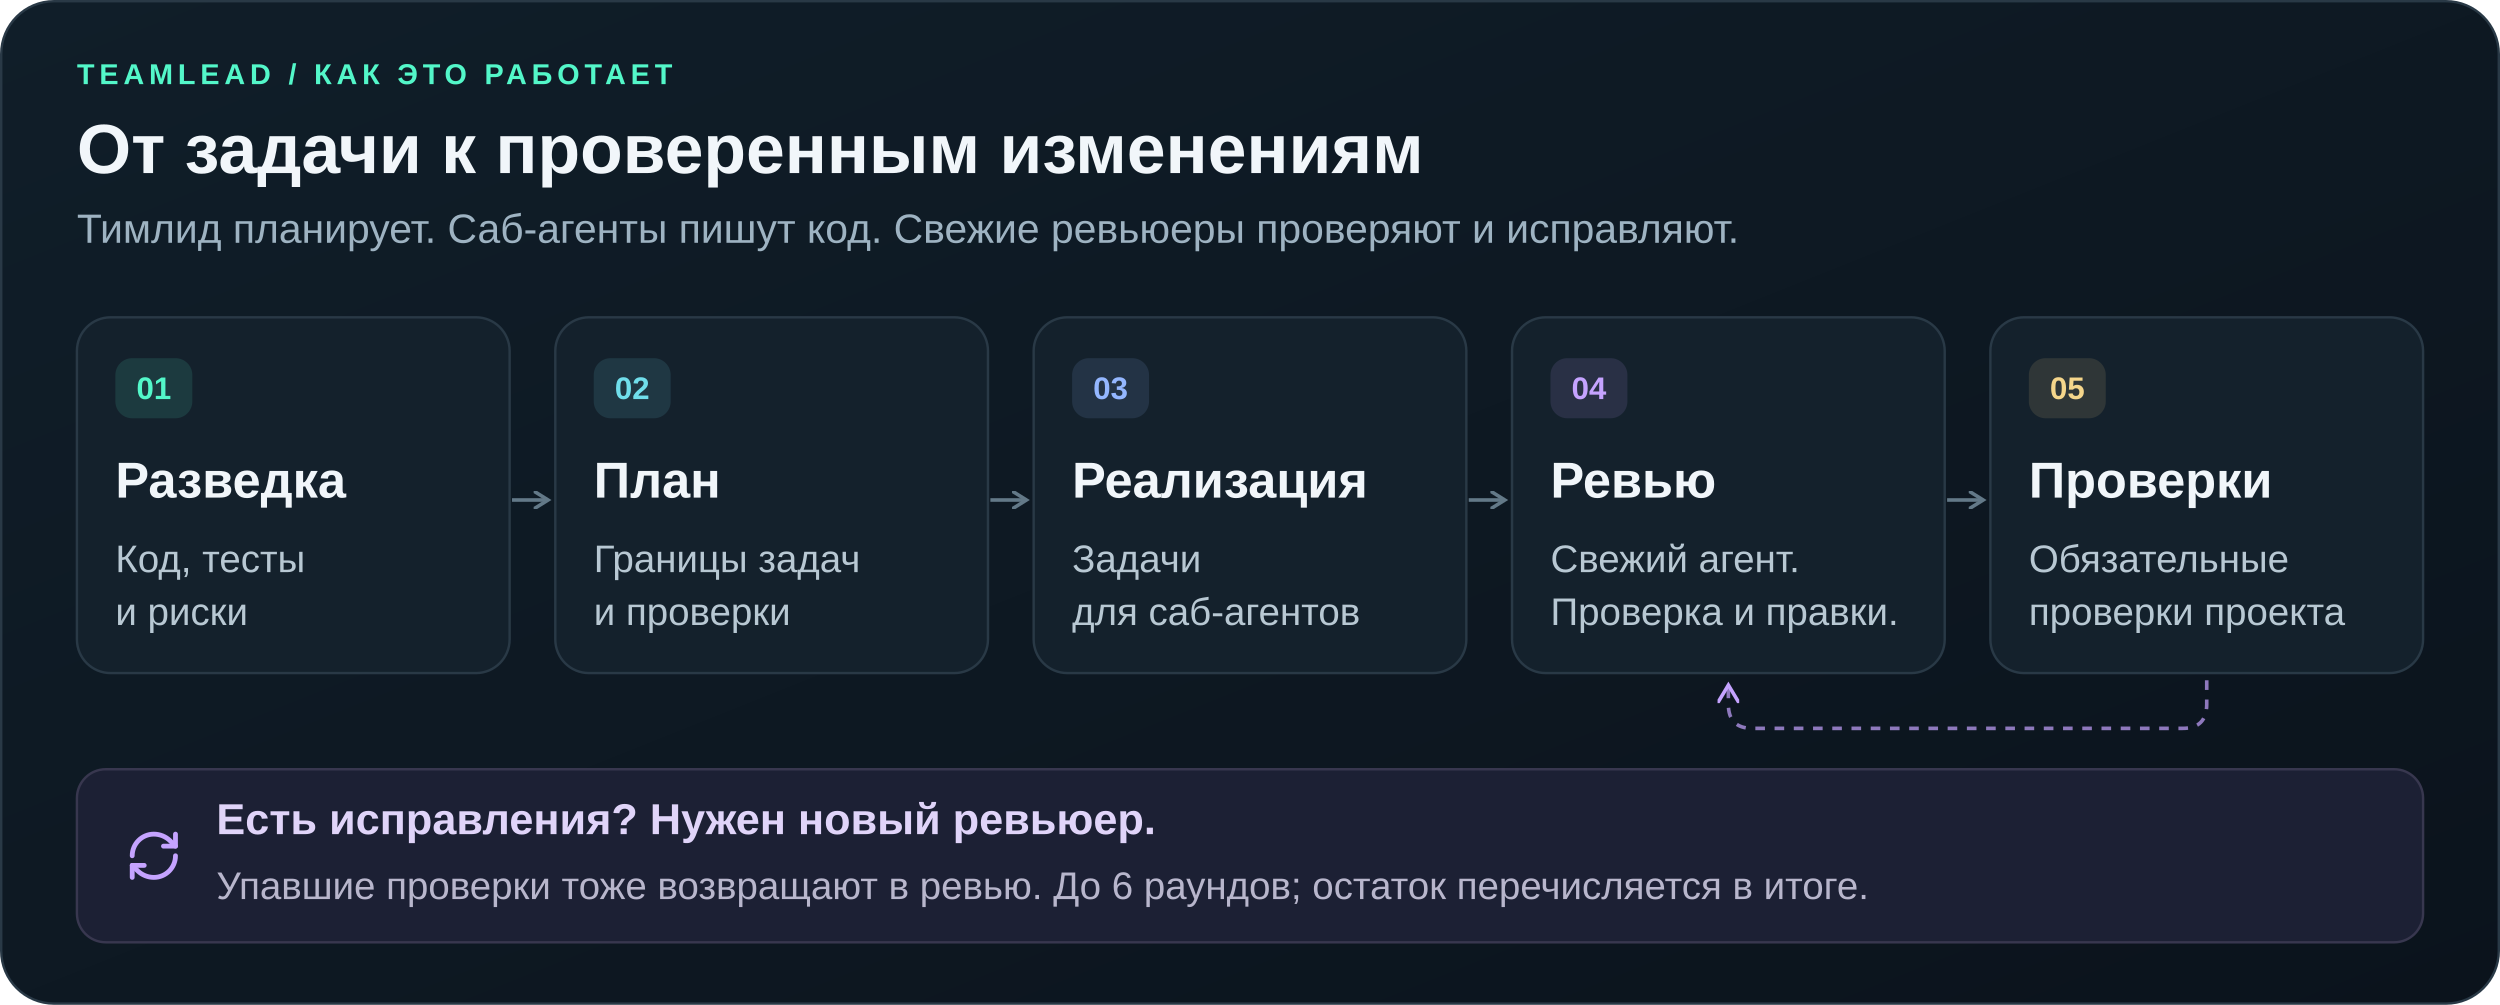
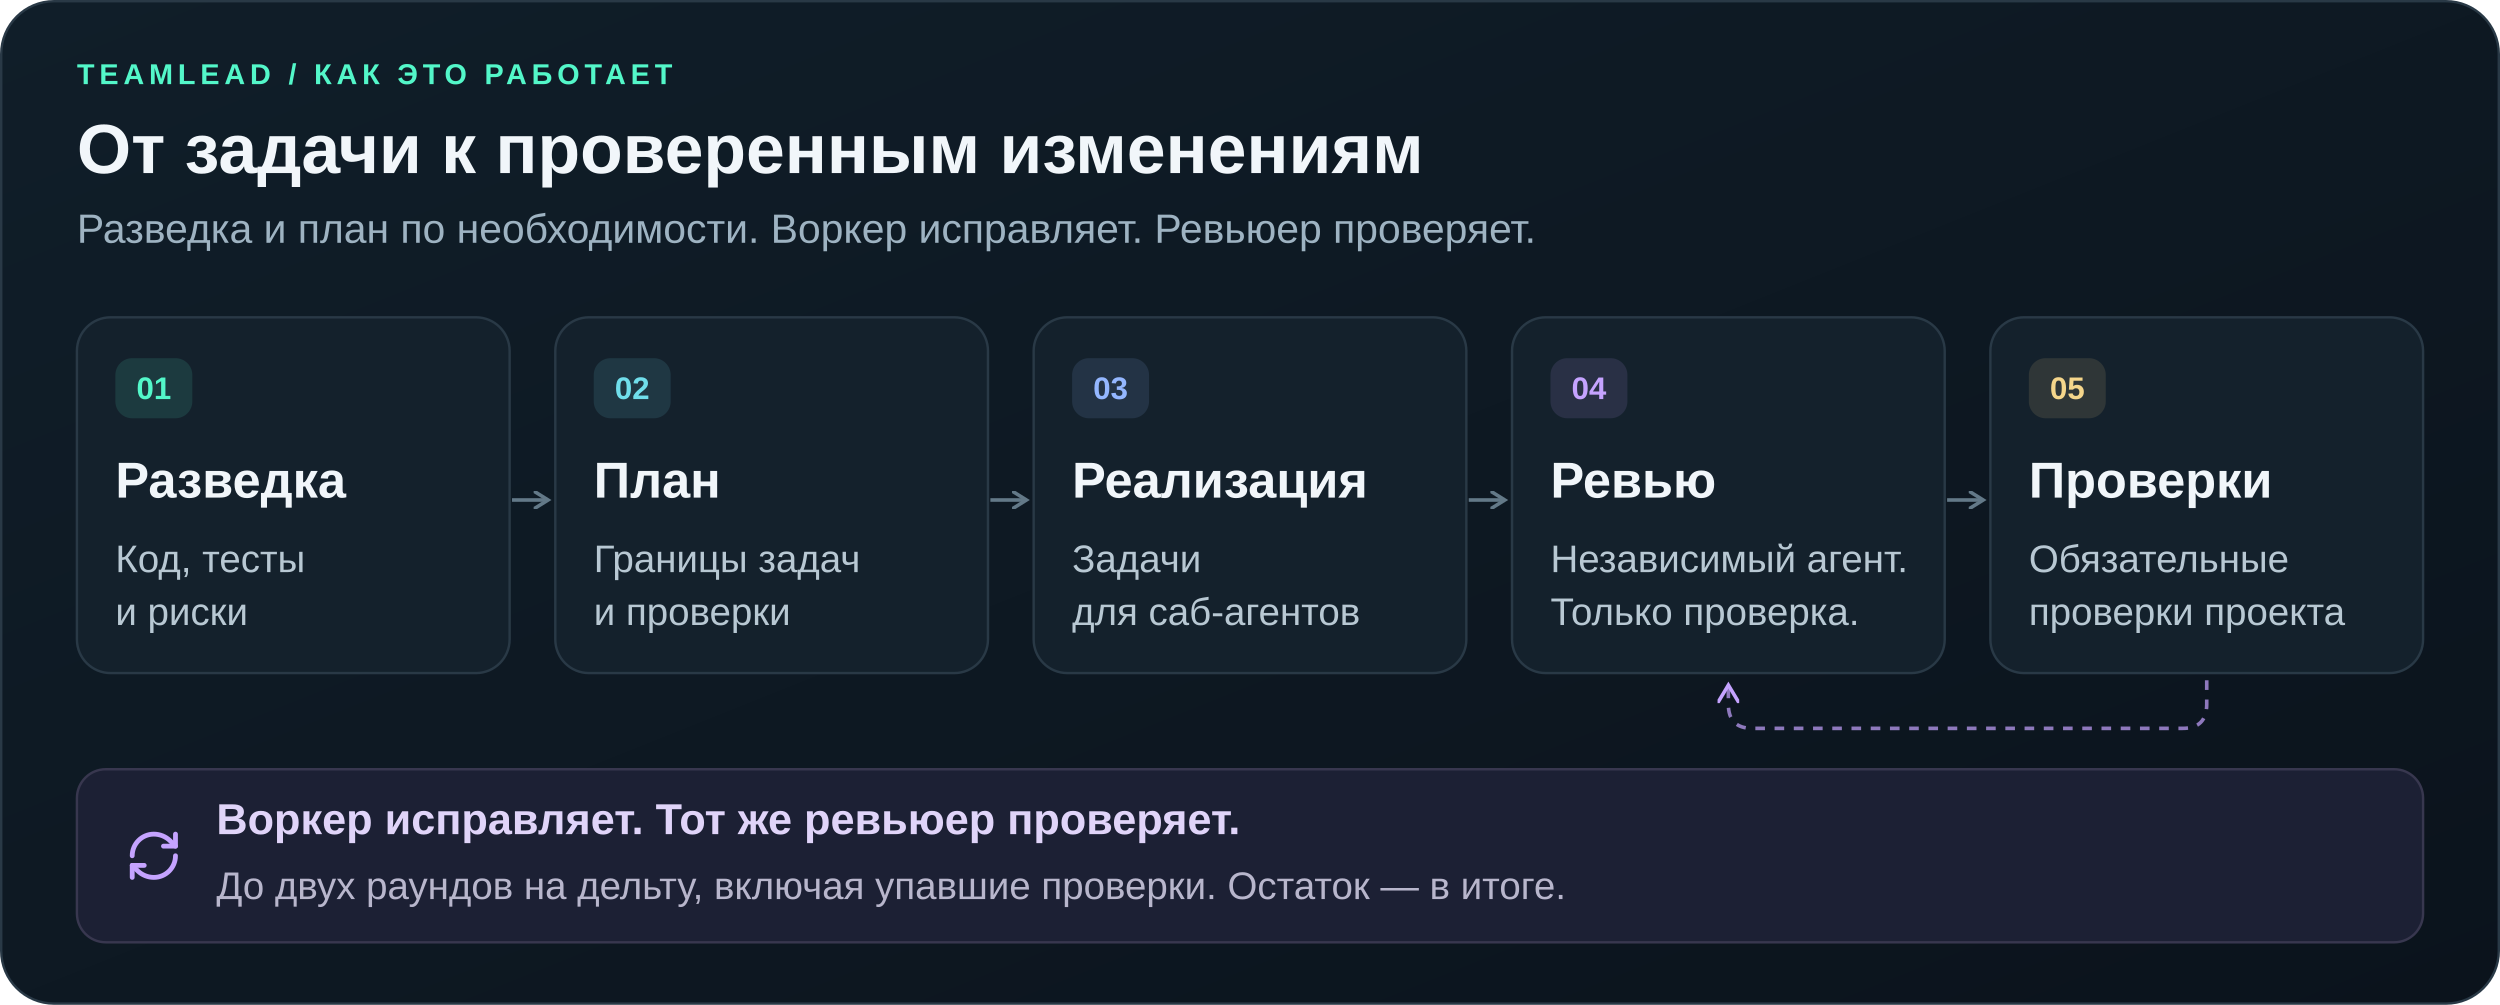
<svg xmlns="http://www.w3.org/2000/svg" width="1040" height="418" viewBox="0 0 1040 418" role="img" aria-labelledby="title desc" xml:lang="ru">
  <defs>
    <linearGradient id="background" x2="1" y2="1">
      <stop stop-color="#101e29" />
      <stop offset="1" stop-color="#0b131c" />
    </linearGradient>
    <marker id="arrow" markerWidth="5" markerHeight="5" refX="4" refY="2.5" orient="auto">
      <path d="M0 0l4 2.5L0 5" fill="none" stroke="#637988" />
    </marker>
    <marker id="loop-arrow" markerWidth="6" markerHeight="6" refX="5" refY="3" orient="auto">
      <path d="M0 0l5 3L0 6" fill="none" stroke="#c5a3ff" />
    </marker>
  </defs>
  <rect x=".5" y=".5" width="1039" height="417" rx="22" fill="url(#background)" stroke="#293946" />
  <g font-family="-apple-system, BlinkMacSystemFont, 'Segoe UI', Arial, sans-serif">
    <text x="32" y="35" font-size="12" font-weight="700" letter-spacing="2" fill="#53f7c9">TEAMLEAD / КАК ЭТО РАБОТАЕТ</text>
    <text x="32" y="72" font-size="29" font-weight="700" fill="#f1f6fa">От задачи к проверенным изменениям</text>
-     <text x="32" y="101" font-size="17" fill="#9eb3c2">Тимлид планирует. Саб-агенты пишут код. Свежие ревьюеры проверяют и исправляют.</text>
+     <text x="32" y="101" font-size="17" fill="#9eb3c2">Разведка и план по необходимости. Воркер исправляет. Ревьюер проверяет.</text>
    <g>
      <rect x="32" y="132" width="180" height="148" rx="14" fill="#14212c" stroke="#293946" />
      <rect x="48" y="149" width="32" height="25" rx="7" fill="#53f7c9" fill-opacity=".12" />
      <text x="64" y="166" text-anchor="middle" font-size="13" font-weight="700" fill="#53f7c9">01</text>
      <text x="48" y="207" font-size="21" font-weight="700" fill="#f1f6fa">Разведка</text>
      <text x="48" y="238" font-size="16" fill="#b8c8d3">Код, тесты</text>
      <text x="48" y="260" font-size="16" fill="#b8c8d3">и риски</text>
      <path d="M213 208h15" stroke="#637988" stroke-width="1.5" marker-end="url(#arrow)" />
    </g>
    <g>
      <rect x="231" y="132" width="180" height="148" rx="14" fill="#14212c" stroke="#293946" />
      <rect x="247" y="149" width="32" height="25" rx="7" fill="#70deeb" fill-opacity=".12" />
      <text x="263" y="166" text-anchor="middle" font-size="13" font-weight="700" fill="#70deeb">02</text>
      <text x="247" y="207" font-size="21" font-weight="700" fill="#f1f6fa">План</text>
      <text x="247" y="238" font-size="16" fill="#b8c8d3">Границы задач</text>
      <text x="247" y="260" font-size="16" fill="#b8c8d3">и проверки</text>
      <path d="M412 208h15" stroke="#637988" stroke-width="1.5" marker-end="url(#arrow)" />
    </g>
    <g>
      <rect x="430" y="132" width="180" height="148" rx="14" fill="#14212c" stroke="#293946" />
      <rect x="446" y="149" width="32" height="25" rx="7" fill="#94b7ff" fill-opacity=".12" />
      <text x="462" y="166" text-anchor="middle" font-size="13" font-weight="700" fill="#94b7ff">03</text>
      <text x="446" y="207" font-size="21" font-weight="700" fill="#f1f6fa">Реализация</text>
      <text x="446" y="238" font-size="16" fill="#b8c8d3">Задачи</text>
      <text x="446" y="260" font-size="16" fill="#b8c8d3">для саб-агентов</text>
      <path d="M611 208h15" stroke="#637988" stroke-width="1.5" marker-end="url(#arrow)" />
    </g>
    <g>
      <rect x="629" y="132" width="180" height="148" rx="14" fill="#14212c" stroke="#293946" />
      <rect x="645" y="149" width="32" height="25" rx="7" fill="#c5a3ff" fill-opacity=".12" />
      <text x="661" y="166" text-anchor="middle" font-size="13" font-weight="700" fill="#c5a3ff">04</text>
      <text x="645" y="207" font-size="21" font-weight="700" fill="#f1f6fa">Ревью</text>
-       <text x="645" y="238" font-size="16" fill="#b8c8d3">Свежий агент.</text>
-       <text x="645" y="260" font-size="16" fill="#b8c8d3">Проверка и правки.</text>
+       <text x="645" y="238" font-size="16" fill="#b8c8d3">Независимый агент.</text>
+       <text x="645" y="260" font-size="16" fill="#b8c8d3">Только проверка.</text>
      <path d="M810 208h15" stroke="#637988" stroke-width="1.5" marker-end="url(#arrow)" />
    </g>
    <g>
      <rect x="828" y="132" width="180" height="148" rx="14" fill="#14212c" stroke="#293946" />
      <rect x="844" y="149" width="32" height="25" rx="7" fill="#f5d68b" fill-opacity=".12" />
      <text x="860" y="166" text-anchor="middle" font-size="13" font-weight="700" fill="#f5d68b">05</text>
      <text x="844" y="207" font-size="21" font-weight="700" fill="#f1f6fa">Проверки</text>
      <text x="844" y="238" font-size="16" fill="#b8c8d3">Обязательные</text>
      <text x="844" y="260" font-size="16" fill="#b8c8d3">проверки проекта</text>
    </g>
    <path d="M918 283v10q0 10-10 10H729q-10 0-10-10v-8" stroke="#c5a3ff" stroke-opacity=".7" stroke-width="1.5" stroke-dasharray="4 4" fill="none" marker-end="url(#loop-arrow)" />
    <rect x="32" y="320" width="976" height="72" rx="12" fill="#1c2034" stroke="#38374f" />
    <g transform="translate(52 344)" fill="none" stroke="#c5a3ff" stroke-width="2" stroke-linecap="round" stroke-linejoin="round">
      <path d="M3 12a9 9 0 0 1 9-9 9.75 9.75 0 0 1 6.74 2.74L21 8" />
      <path d="M21 3v5h-5" />
      <path d="M21 12a9 9 0 0 1-9 9 9.75 9.75 0 0 1-6.74-2.74L3 16" />
      <path d="M8 16H3v5" />
    </g>
-     <text x="90" y="347" font-size="18" font-weight="600" fill="#e0d4f9">Есть исправления? Нужен новый ревьюер.</text>
-     <text x="90" y="374" font-size="16" fill="#b8b6cc">Упавшие проверки тоже возвращают в ревью. До 6 раундов; остаток перечисляется в итоге.</text>
+     <text x="90" y="347" font-size="18" font-weight="600" fill="#e0d4f9">Воркер исправляет. Тот же ревьюер проверяет.</text>
+     <text x="90" y="374" font-size="16" fill="#b8b6cc">До двух раундов на дельту, включая упавшие проверки. Остаток — в итоге.</text>
  </g>
</svg>
